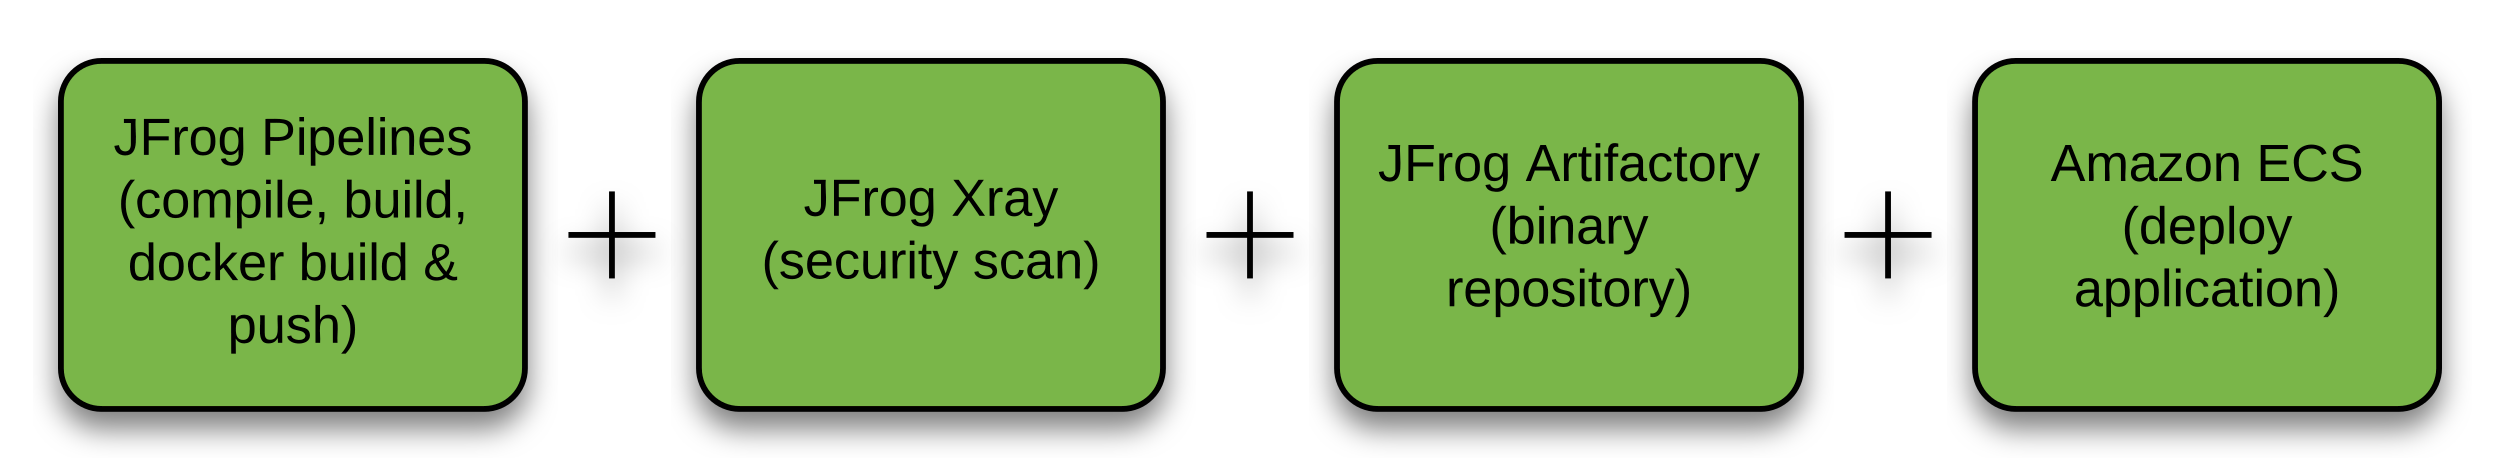
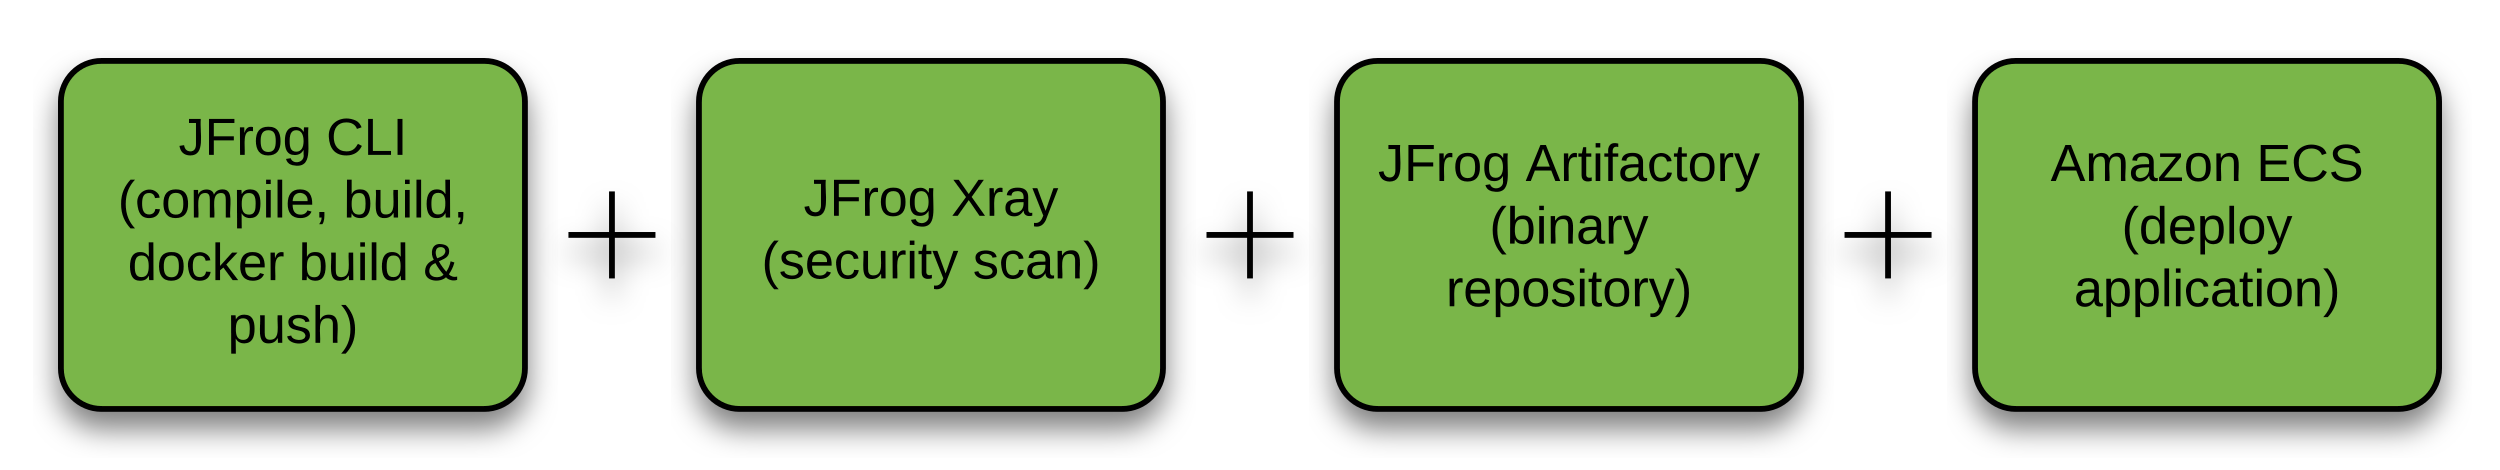
<svg xmlns="http://www.w3.org/2000/svg" xmlns:ns1="lucid" xmlns:xlink="http://www.w3.org/1999/xlink" width="862" height="162">
-   <g transform="translate(-299 -239)" ns1:page-tab-id="qDmGfquuY9cp">
+   <g transform="translate(-299 -239)" ns1:page-tab-id="8HSK-DbN7WGe">
    <g filter="url(#a)">
      <path d="M320 274c0-7.73 6.27-14 14-14h132c7.73 0 14 6.27 14 14v92c0 7.73-6.27 14-14 14H334c-7.73 0-14-6.27-14-14z" stroke="#000" stroke-width="2" fill="#7ab648" />
-       <use xlink:href="#b" transform="matrix(1,0,0,1,332,272) translate(6.125 20.4)" />
-       <use xlink:href="#c" transform="matrix(1,0,0,1,332,272) translate(57.025 20.4)" />
+       <use xlink:href="#b" transform="matrix(1,0,0,1,332,272) translate(28.575 20.4)" />
+       <use xlink:href="#c" transform="matrix(1,0,0,1,332,272) translate(79.475 20.4)" />
      <use xlink:href="#d" transform="matrix(1,0,0,1,332,272) translate(7.65 42)" />
      <use xlink:href="#e" transform="matrix(1,0,0,1,332,272) translate(85.45 42)" />
      <use xlink:href="#f" transform="matrix(1,0,0,1,332,272) translate(11.075 63.6)" />
      <use xlink:href="#g" transform="matrix(1,0,0,1,332,272) translate(70.025 63.6)" />
      <use xlink:href="#h" transform="matrix(1,0,0,1,332,272) translate(112.925 63.6)" />
      <use xlink:href="#i" transform="matrix(1,0,0,1,332,272) translate(45.525 85.2)" />
    </g>
    <g filter="url(#a)">
      <path d="M760 274c0-7.73 6.27-14 14-14h132c7.73 0 14 6.27 14 14v92c0 7.73-6.27 14-14 14H774c-7.73 0-14-6.27-14-14z" stroke="#000" stroke-width="2" fill="#7ab648" />
      <use xlink:href="#b" transform="matrix(1,0,0,1,772,272) translate(2.125 29.4)" />
      <use xlink:href="#j" transform="matrix(1,0,0,1,772,272) translate(53.025 29.4)" />
      <use xlink:href="#k" transform="matrix(1,0,0,1,772,272) translate(40.575 51)" />
      <use xlink:href="#l" transform="matrix(1,0,0,1,772,272) translate(25.6 72.6)" />
    </g>
    <g filter="url(#a)">
      <path d="M980 274c0-7.73 6.27-14 14-14h132c7.73 0 14 6.27 14 14v92c0 7.73-6.27 14-14 14H994c-7.73 0-14-6.27-14-14z" stroke="#000" stroke-width="2" fill="#7ab648" />
      <use xlink:href="#m" transform="matrix(1,0,0,1,992,272) translate(14.05 29.4)" />
      <use xlink:href="#n" transform="matrix(1,0,0,1,992,272) translate(85 29.4)" />
      <use xlink:href="#o" transform="matrix(1,0,0,1,992,272) translate(38.55 51)" />
      <use xlink:href="#p" transform="matrix(1,0,0,1,992,272) translate(22.1 72.6)" />
    </g>
    <g filter="url(#a)">
      <path d="M540 274c0-7.73 6.27-14 14-14h132c7.73 0 14 6.27 14 14v92c0 7.73-6.27 14-14 14H554c-7.73 0-14-6.27-14-14z" stroke="#000" stroke-width="2" fill="#7ab648" />
      <use xlink:href="#b" transform="matrix(1,0,0,1,552,272) translate(24.075 41.4)" />
      <use xlink:href="#q" transform="matrix(1,0,0,1,552,272) translate(74.975 41.4)" />
      <use xlink:href="#r" transform="matrix(1,0,0,1,552,272) translate(9.6 63)" />
      <use xlink:href="#s" transform="matrix(1,0,0,1,552,272) translate(82.45 63)" />
    </g>
    <g filter="url(#t)">
      <path d="M495 305h30v30h-30z" fill="none" />
      <path d="M510 305v30m-15-15h30" stroke="#000" stroke-width="2" />
      <path d="M495 305h30v30h-30z" fill="none" />
    </g>
    <g filter="url(#t)">
      <path d="M715 305h30v30h-30z" fill="none" />
      <path d="M730 305v30m-15-15h30" stroke="#000" stroke-width="2" />
      <path d="M715 305h30v30h-30z" fill="none" />
    </g>
    <g filter="url(#t)">
      <path d="M935 305h30v30h-30z" fill="none" />
      <path d="M950 305v30m-15-15h30" stroke="#000" stroke-width="2" />
      <path d="M935 305h30v30h-30z" fill="none" />
    </g>
    <defs>
      <path d="M153-248C145-148 188 4 80 4 36 3 13-21 6-62l32-5c4 25 16 42 43 43 27 0 39-20 39-49v-147H72v-28h81" id="u" />
      <path d="M63-220v92h138v28H63V0H30v-248h175v28H63" id="v" />
      <path d="M114-163C36-179 61-72 57 0H25l-1-190h30c1 12-1 29 2 39 6-27 23-49 58-41v29" id="w" />
      <path d="M100-194c62-1 85 37 85 99 1 63-27 99-86 99S16-35 15-95c0-66 28-99 85-99zM99-20c44 1 53-31 53-75 0-43-8-75-51-75s-53 32-53 75 10 74 51 75" id="x" />
      <path d="M177-190C167-65 218 103 67 71c-23-6-38-20-44-43l32-5c15 47 100 32 89-28v-30C133-14 115 1 83 1 29 1 15-40 15-95c0-56 16-97 71-98 29-1 48 16 59 35 1-10 0-23 2-32h30zM94-22c36 0 50-32 50-73 0-42-14-75-50-75-39 0-46 34-46 75s6 73 46 73" id="y" />
      <g id="b">
        <use transform="matrix(0.05,0,0,0.05,0,0)" xlink:href="#u" />
        <use transform="matrix(0.05,0,0,0.05,9,0)" xlink:href="#v" />
        <use transform="matrix(0.05,0,0,0.05,19.95,0)" xlink:href="#w" />
        <use transform="matrix(0.05,0,0,0.05,25.9,0)" xlink:href="#x" />
        <use transform="matrix(0.05,0,0,0.05,35.9,0)" xlink:href="#y" />
      </g>
-       <path d="M30-248c87 1 191-15 191 75 0 78-77 80-158 76V0H30v-248zm33 125c57 0 124 11 124-50 0-59-68-47-124-48v98" id="z" />
-       <path d="M24-231v-30h32v30H24zM24 0v-190h32V0H24" id="A" />
-       <path d="M115-194c55 1 70 41 70 98S169 2 115 4C84 4 66-9 55-30l1 105H24l-1-265h31l2 30c10-21 28-34 59-34zm-8 174c40 0 45-34 45-75s-6-73-45-74c-42 0-51 32-51 76 0 43 10 73 51 73" id="B" />
-       <path d="M100-194c63 0 86 42 84 106H49c0 40 14 67 53 68 26 1 43-12 49-29l28 8c-11 28-37 45-77 45C44 4 14-33 15-96c1-61 26-98 85-98zm52 81c6-60-76-77-97-28-3 7-6 17-6 28h103" id="C" />
-       <path d="M24 0v-261h32V0H24" id="D" />
-       <path d="M117-194c89-4 53 116 60 194h-32v-121c0-31-8-49-39-48C34-167 62-67 57 0H25l-1-190h30c1 10-1 24 2 32 11-22 29-35 61-36" id="E" />
-       <path d="M135-143c-3-34-86-38-87 0 15 53 115 12 119 90S17 21 10-45l28-5c4 36 97 45 98 0-10-56-113-15-118-90-4-57 82-63 122-42 12 7 21 19 24 35" id="F" />
+       <path d="M212-179c-10-28-35-45-73-45-59 0-87 40-87 99 0 60 29 101 89 101 43 0 62-24 78-52l27 14C228-24 195 4 139 4 59 4 22-46 18-125c-6-104 99-153 187-111 19 9 31 26 39 46" id="z" />
+       <path d="M30 0v-248h33v221h125V0H30" id="A" />
+       <path d="M33 0v-248h34V0H33" id="B" />
      <g id="c">
        <use transform="matrix(0.05,0,0,0.05,0,0)" xlink:href="#z" />
-         <use transform="matrix(0.05,0,0,0.05,12,0)" xlink:href="#A" />
-         <use transform="matrix(0.05,0,0,0.05,15.95,0)" xlink:href="#B" />
-         <use transform="matrix(0.05,0,0,0.05,25.95,0)" xlink:href="#C" />
-         <use transform="matrix(0.05,0,0,0.05,35.95,0)" xlink:href="#D" />
-         <use transform="matrix(0.05,0,0,0.05,39.9,0)" xlink:href="#A" />
-         <use transform="matrix(0.05,0,0,0.05,43.85,0)" xlink:href="#E" />
-         <use transform="matrix(0.05,0,0,0.05,53.85,0)" xlink:href="#C" />
-         <use transform="matrix(0.05,0,0,0.05,63.85,0)" xlink:href="#F" />
-       </g>
-       <path d="M87 75C49 33 22-17 22-94c0-76 28-126 65-167h31c-38 41-64 92-64 168S80 34 118 75H87" id="G" />
-       <path d="M96-169c-40 0-48 33-48 73s9 75 48 75c24 0 41-14 43-38l32 2c-6 37-31 61-74 61-59 0-76-41-82-99-10-93 101-131 147-64 4 7 5 14 7 22l-32 3c-4-21-16-35-41-35" id="H" />
-       <path d="M210-169c-67 3-38 105-44 169h-31v-121c0-29-5-50-35-48C34-165 62-65 56 0H25l-1-190h30c1 10-1 24 2 32 10-44 99-50 107 0 11-21 27-35 58-36 85-2 47 119 55 194h-31v-121c0-29-5-49-35-48" id="I" />
+         <use transform="matrix(0.05,0,0,0.05,12.95,0)" xlink:href="#A" />
+         <use transform="matrix(0.05,0,0,0.05,22.95,0)" xlink:href="#B" />
+       </g>
+       <path d="M87 75C49 33 22-17 22-94c0-76 28-126 65-167h31c-38 41-64 92-64 168S80 34 118 75H87" id="C" />
+       <path d="M96-169c-40 0-48 33-48 73s9 75 48 75c24 0 41-14 43-38l32 2c-6 37-31 61-74 61-59 0-76-41-82-99-10-93 101-131 147-64 4 7 5 14 7 22l-32 3c-4-21-16-35-41-35" id="D" />
+       <path d="M210-169c-67 3-38 105-44 169h-31v-121c0-29-5-50-35-48C34-165 62-65 56 0H25l-1-190h30c1 10-1 24 2 32 10-44 99-50 107 0 11-21 27-35 58-36 85-2 47 119 55 194h-31v-121c0-29-5-49-35-48" id="E" />
+       <path d="M115-194c55 1 70 41 70 98S169 2 115 4C84 4 66-9 55-30l1 105H24l-1-265h31l2 30c10-21 28-34 59-34zm-8 174c40 0 45-34 45-75s-6-73-45-74c-42 0-51 32-51 76 0 43 10 73 51 73" id="F" />
+       <path d="M24-231v-30h32v30H24zM24 0v-190h32V0H24" id="G" />
+       <path d="M24 0v-261h32V0H24" id="H" />
+       <path d="M100-194c63 0 86 42 84 106H49c0 40 14 67 53 68 26 1 43-12 49-29l28 8c-11 28-37 45-77 45C44 4 14-33 15-96c1-61 26-98 85-98zm52 81c6-60-76-77-97-28-3 7-6 17-6 28h103" id="I" />
      <path d="M68-38c1 34 0 65-14 84H32c9-13 17-26 17-46H33v-38h35" id="J" />
      <g id="d">
-         <use transform="matrix(0.05,0,0,0.05,0,0)" xlink:href="#G" />
-         <use transform="matrix(0.05,0,0,0.05,5.95,0)" xlink:href="#H" />
+         <use transform="matrix(0.05,0,0,0.05,0,0)" xlink:href="#C" />
+         <use transform="matrix(0.05,0,0,0.05,5.95,0)" xlink:href="#D" />
        <use transform="matrix(0.05,0,0,0.05,14.95,0)" xlink:href="#x" />
-         <use transform="matrix(0.05,0,0,0.05,24.95,0)" xlink:href="#I" />
-         <use transform="matrix(0.05,0,0,0.05,39.9,0)" xlink:href="#B" />
-         <use transform="matrix(0.05,0,0,0.05,49.9,0)" xlink:href="#A" />
-         <use transform="matrix(0.05,0,0,0.05,53.85,0)" xlink:href="#D" />
-         <use transform="matrix(0.05,0,0,0.05,57.8,0)" xlink:href="#C" />
+         <use transform="matrix(0.05,0,0,0.05,24.95,0)" xlink:href="#E" />
+         <use transform="matrix(0.05,0,0,0.05,39.9,0)" xlink:href="#F" />
+         <use transform="matrix(0.05,0,0,0.05,49.9,0)" xlink:href="#G" />
+         <use transform="matrix(0.05,0,0,0.05,53.85,0)" xlink:href="#H" />
+         <use transform="matrix(0.05,0,0,0.05,57.8,0)" xlink:href="#I" />
        <use transform="matrix(0.05,0,0,0.05,67.8,0)" xlink:href="#J" />
      </g>
      <path d="M115-194c53 0 69 39 70 98 0 66-23 100-70 100C84 3 66-7 56-30L54 0H23l1-261h32v101c10-23 28-34 59-34zm-8 174c40 0 45-34 45-75 0-40-5-75-45-74-42 0-51 32-51 76 0 43 10 73 51 73" id="K" />
      <path d="M84 4C-5 8 30-112 23-190h32v120c0 31 7 50 39 49 72-2 45-101 50-169h31l1 190h-30c-1-10 1-25-2-33-11 22-28 36-60 37" id="L" />
      <path d="M85-194c31 0 48 13 60 33l-1-100h32l1 261h-30c-2-10 0-23-3-31C134-8 116 4 85 4 32 4 16-35 15-94c0-66 23-100 70-100zm9 24c-40 0-46 34-46 75 0 40 6 74 45 74 42 0 51-32 51-76 0-42-9-74-50-73" id="M" />
      <g id="e">
        <use transform="matrix(0.05,0,0,0.05,0,0)" xlink:href="#K" />
        <use transform="matrix(0.05,0,0,0.05,10,0)" xlink:href="#L" />
-         <use transform="matrix(0.05,0,0,0.05,20,0)" xlink:href="#A" />
-         <use transform="matrix(0.05,0,0,0.05,23.95,0)" xlink:href="#D" />
+         <use transform="matrix(0.05,0,0,0.05,20,0)" xlink:href="#G" />
+         <use transform="matrix(0.05,0,0,0.05,23.95,0)" xlink:href="#H" />
        <use transform="matrix(0.05,0,0,0.05,27.9,0)" xlink:href="#M" />
        <use transform="matrix(0.05,0,0,0.05,37.9,0)" xlink:href="#J" />
      </g>
      <path d="M143 0L79-87 56-68V0H24v-261h32v163l83-92h37l-77 82L181 0h-38" id="N" />
      <g id="f">
        <use transform="matrix(0.05,0,0,0.05,0,0)" xlink:href="#M" />
        <use transform="matrix(0.05,0,0,0.05,10,0)" xlink:href="#x" />
-         <use transform="matrix(0.05,0,0,0.05,20,0)" xlink:href="#H" />
+         <use transform="matrix(0.05,0,0,0.05,20,0)" xlink:href="#D" />
        <use transform="matrix(0.05,0,0,0.05,29,0)" xlink:href="#N" />
-         <use transform="matrix(0.05,0,0,0.05,38,0)" xlink:href="#C" />
+         <use transform="matrix(0.05,0,0,0.05,38,0)" xlink:href="#I" />
        <use transform="matrix(0.05,0,0,0.05,48,0)" xlink:href="#w" />
      </g>
      <g id="g">
        <use transform="matrix(0.05,0,0,0.05,0,0)" xlink:href="#K" />
        <use transform="matrix(0.05,0,0,0.05,10,0)" xlink:href="#L" />
-         <use transform="matrix(0.05,0,0,0.05,20,0)" xlink:href="#A" />
-         <use transform="matrix(0.05,0,0,0.05,23.95,0)" xlink:href="#D" />
+         <use transform="matrix(0.05,0,0,0.05,20,0)" xlink:href="#G" />
+         <use transform="matrix(0.05,0,0,0.05,23.95,0)" xlink:href="#H" />
        <use transform="matrix(0.05,0,0,0.05,27.9,0)" xlink:href="#M" />
      </g>
      <path d="M234-2c-28 10-62 0-77-18C117 19 8 12 13-65c3-43 29-61 60-76-25-40-17-114 47-108 35 3 59 15 59 50 0 44-40 53-71 69 14 26 32 50 51 72 14-21 24-43 30-72l26 8c-9 33-21 57-38 82 13 13 33 22 57 15v23zM97-151c25-10 52-18 56-48-1-18-13-29-33-29-42 0-39 50-23 77zM42-66c-3 51 71 58 98 28-20-24-41-51-56-80-23 10-40 24-42 52" id="O" />
      <use transform="matrix(0.05,0,0,0.05,0,0)" xlink:href="#O" id="h" />
-       <path d="M106-169C34-169 62-67 57 0H25v-261h32l-1 103c12-21 28-36 61-36 89 0 53 116 60 194h-32v-121c2-32-8-49-39-48" id="P" />
-       <path d="M33-261c38 41 65 92 65 168S71 34 33 75H2C39 34 66-17 66-93S39-220 2-261h31" id="Q" />
+       <path d="M135-143c-3-34-86-38-87 0 15 53 115 12 119 90S17 21 10-45l28-5c4 36 97 45 98 0-10-56-113-15-118-90-4-57 82-63 122-42 12 7 21 19 24 35" id="P" />
+       <path d="M106-169C34-169 62-67 57 0H25v-261h32l-1 103c12-21 28-36 61-36 89 0 53 116 60 194h-32v-121c2-32-8-49-39-48" id="Q" />
+       <path d="M33-261c38 41 65 92 65 168S71 34 33 75H2C39 34 66-17 66-93S39-220 2-261h31" id="R" />
      <g id="i">
-         <use transform="matrix(0.05,0,0,0.05,0,0)" xlink:href="#B" />
+         <use transform="matrix(0.05,0,0,0.05,0,0)" xlink:href="#F" />
        <use transform="matrix(0.05,0,0,0.05,10,0)" xlink:href="#L" />
-         <use transform="matrix(0.05,0,0,0.05,20,0)" xlink:href="#F" />
-         <use transform="matrix(0.05,0,0,0.05,29,0)" xlink:href="#P" />
-         <use transform="matrix(0.05,0,0,0.05,39,0)" xlink:href="#Q" />
+         <use transform="matrix(0.05,0,0,0.05,20,0)" xlink:href="#P" />
+         <use transform="matrix(0.05,0,0,0.05,29,0)" xlink:href="#Q" />
+         <use transform="matrix(0.05,0,0,0.05,39,0)" xlink:href="#R" />
      </g>
      <filter id="a" filterUnits="objectBoundingBox" x="-.06" y="-.03" width="1.13" height="1.17">
        <feOffset result="offOut" in="SourceAlpha" dy="6" />
        <feGaussianBlur result="blurOut" in="offOut" stdDeviation="5" />
        <feColorMatrix result="colorOut" in="blurOut" values="0 0 0 0 0 0 0 0 0 0 0 0 0 0 0 0 0 0 0.502 0" />
        <feBlend in="SourceGraphic" in2="colorOut" />
      </filter>
-       <path d="M205 0l-28-72H64L36 0H1l101-248h38L239 0h-34zm-38-99l-47-123c-12 45-31 82-46 123h93" id="R" />
-       <path d="M59-47c-2 24 18 29 38 22v24C64 9 27 4 27-40v-127H5v-23h24l9-43h21v43h35v23H59v120" id="S" />
-       <path d="M101-234c-31-9-42 10-38 44h38v23H63V0H32v-167H5v-23h27c-7-52 17-82 69-68v24" id="T" />
-       <path d="M141-36C126-15 110 5 73 4 37 3 15-17 15-53c-1-64 63-63 125-63 3-35-9-54-41-54-24 1-41 7-42 31l-33-3c5-37 33-52 76-52 45 0 72 20 72 64v82c-1 20 7 32 28 27v20c-31 9-61-2-59-35zM48-53c0 20 12 33 32 33 41-3 63-29 60-74-43 2-92-5-92 41" id="U" />
-       <path d="M179-190L93 31C79 59 56 82 12 73V49c39 6 53-20 64-50L1-190h34L92-34l54-156h33" id="V" />
+       <path d="M205 0l-28-72H64L36 0H1l101-248h38L239 0h-34zm-38-99l-47-123c-12 45-31 82-46 123h93" id="S" />
+       <path d="M59-47c-2 24 18 29 38 22v24C64 9 27 4 27-40v-127H5v-23h24l9-43h21v43h35v23H59v120" id="T" />
+       <path d="M101-234c-31-9-42 10-38 44h38v23H63V0H32v-167H5v-23h27c-7-52 17-82 69-68v24" id="U" />
+       <path d="M141-36C126-15 110 5 73 4 37 3 15-17 15-53c-1-64 63-63 125-63 3-35-9-54-41-54-24 1-41 7-42 31l-33-3c5-37 33-52 76-52 45 0 72 20 72 64v82c-1 20 7 32 28 27v20c-31 9-61-2-59-35zM48-53c0 20 12 33 32 33 41-3 63-29 60-74-43 2-92-5-92 41" id="V" />
+       <path d="M179-190L93 31C79 59 56 82 12 73V49c39 6 53-20 64-50L1-190h34L92-34l54-156h33" id="W" />
      <g id="j">
-         <use transform="matrix(0.05,0,0,0.05,0,0)" xlink:href="#R" />
+         <use transform="matrix(0.05,0,0,0.05,0,0)" xlink:href="#S" />
        <use transform="matrix(0.05,0,0,0.05,12,0)" xlink:href="#w" />
-         <use transform="matrix(0.05,0,0,0.05,17.95,0)" xlink:href="#S" />
-         <use transform="matrix(0.05,0,0,0.05,22.95,0)" xlink:href="#A" />
-         <use transform="matrix(0.05,0,0,0.05,26.9,0)" xlink:href="#T" />
-         <use transform="matrix(0.05,0,0,0.05,31.9,0)" xlink:href="#U" />
-         <use transform="matrix(0.05,0,0,0.05,41.9,0)" xlink:href="#H" />
-         <use transform="matrix(0.05,0,0,0.05,50.9,0)" xlink:href="#S" />
+         <use transform="matrix(0.05,0,0,0.05,17.95,0)" xlink:href="#T" />
+         <use transform="matrix(0.05,0,0,0.05,22.95,0)" xlink:href="#G" />
+         <use transform="matrix(0.05,0,0,0.05,26.9,0)" xlink:href="#U" />
+         <use transform="matrix(0.05,0,0,0.05,31.9,0)" xlink:href="#V" />
+         <use transform="matrix(0.05,0,0,0.05,41.9,0)" xlink:href="#D" />
+         <use transform="matrix(0.05,0,0,0.05,50.9,0)" xlink:href="#T" />
        <use transform="matrix(0.05,0,0,0.05,55.9,0)" xlink:href="#x" />
        <use transform="matrix(0.05,0,0,0.05,65.9,0)" xlink:href="#w" />
-         <use transform="matrix(0.05,0,0,0.05,71.85,0)" xlink:href="#V" />
-       </g>
+         <use transform="matrix(0.05,0,0,0.05,71.85,0)" xlink:href="#W" />
+       </g>
+       <path d="M117-194c89-4 53 116 60 194h-32v-121c0-31-8-49-39-48C34-167 62-67 57 0H25l-1-190h30c1 10-1 24 2 32 11-22 29-35 61-36" id="X" />
      <g id="k">
-         <use transform="matrix(0.05,0,0,0.05,0,0)" xlink:href="#G" />
+         <use transform="matrix(0.05,0,0,0.05,0,0)" xlink:href="#C" />
        <use transform="matrix(0.05,0,0,0.05,5.95,0)" xlink:href="#K" />
-         <use transform="matrix(0.05,0,0,0.05,15.95,0)" xlink:href="#A" />
-         <use transform="matrix(0.05,0,0,0.05,19.9,0)" xlink:href="#E" />
-         <use transform="matrix(0.05,0,0,0.05,29.9,0)" xlink:href="#U" />
+         <use transform="matrix(0.05,0,0,0.05,15.95,0)" xlink:href="#G" />
+         <use transform="matrix(0.05,0,0,0.05,19.9,0)" xlink:href="#X" />
+         <use transform="matrix(0.05,0,0,0.05,29.9,0)" xlink:href="#V" />
        <use transform="matrix(0.05,0,0,0.05,39.9,0)" xlink:href="#w" />
-         <use transform="matrix(0.05,0,0,0.05,45.85,0)" xlink:href="#V" />
+         <use transform="matrix(0.05,0,0,0.05,45.85,0)" xlink:href="#W" />
      </g>
      <g id="l">
        <use transform="matrix(0.05,0,0,0.05,0,0)" xlink:href="#w" />
-         <use transform="matrix(0.05,0,0,0.05,5.95,0)" xlink:href="#C" />
-         <use transform="matrix(0.05,0,0,0.05,15.95,0)" xlink:href="#B" />
+         <use transform="matrix(0.05,0,0,0.05,5.95,0)" xlink:href="#I" />
+         <use transform="matrix(0.05,0,0,0.05,15.95,0)" xlink:href="#F" />
        <use transform="matrix(0.05,0,0,0.05,25.95,0)" xlink:href="#x" />
-         <use transform="matrix(0.05,0,0,0.05,35.95,0)" xlink:href="#F" />
-         <use transform="matrix(0.05,0,0,0.05,44.95,0)" xlink:href="#A" />
-         <use transform="matrix(0.05,0,0,0.05,48.9,0)" xlink:href="#S" />
+         <use transform="matrix(0.05,0,0,0.05,35.95,0)" xlink:href="#P" />
+         <use transform="matrix(0.05,0,0,0.05,44.95,0)" xlink:href="#G" />
+         <use transform="matrix(0.05,0,0,0.05,48.9,0)" xlink:href="#T" />
        <use transform="matrix(0.05,0,0,0.05,53.9,0)" xlink:href="#x" />
        <use transform="matrix(0.05,0,0,0.05,63.9,0)" xlink:href="#w" />
-         <use transform="matrix(0.05,0,0,0.05,69.85,0)" xlink:href="#V" />
-         <use transform="matrix(0.05,0,0,0.05,78.85,0)" xlink:href="#Q" />
-       </g>
-       <path d="M9 0v-24l116-142H16v-24h144v24L44-24h123V0H9" id="W" />
+         <use transform="matrix(0.05,0,0,0.05,69.85,0)" xlink:href="#W" />
+         <use transform="matrix(0.05,0,0,0.05,78.85,0)" xlink:href="#R" />
+       </g>
+       <path d="M9 0v-24l116-142H16v-24h144v24L44-24h123V0H9" id="Y" />
      <g id="m">
-         <use transform="matrix(0.05,0,0,0.05,0,0)" xlink:href="#R" />
-         <use transform="matrix(0.05,0,0,0.05,12,0)" xlink:href="#I" />
-         <use transform="matrix(0.05,0,0,0.05,26.95,0)" xlink:href="#U" />
-         <use transform="matrix(0.05,0,0,0.05,36.95,0)" xlink:href="#W" />
+         <use transform="matrix(0.05,0,0,0.05,0,0)" xlink:href="#S" />
+         <use transform="matrix(0.05,0,0,0.05,12,0)" xlink:href="#E" />
+         <use transform="matrix(0.05,0,0,0.05,26.95,0)" xlink:href="#V" />
+         <use transform="matrix(0.05,0,0,0.05,36.95,0)" xlink:href="#Y" />
        <use transform="matrix(0.05,0,0,0.05,45.95,0)" xlink:href="#x" />
-         <use transform="matrix(0.05,0,0,0.05,55.95,0)" xlink:href="#E" />
-       </g>
-       <path d="M30 0v-248h187v28H63v79h144v27H63v87h162V0H30" id="X" />
-       <path d="M212-179c-10-28-35-45-73-45-59 0-87 40-87 99 0 60 29 101 89 101 43 0 62-24 78-52l27 14C228-24 195 4 139 4 59 4 22-46 18-125c-6-104 99-153 187-111 19 9 31 26 39 46" id="Y" />
-       <path d="M185-189c-5-48-123-54-124 2 14 75 158 14 163 119 3 78-121 87-175 55-17-10-28-26-33-46l33-7c5 56 141 63 141-1 0-78-155-14-162-118-5-82 145-84 179-34 5 7 8 16 11 25" id="Z" />
+         <use transform="matrix(0.05,0,0,0.05,55.95,0)" xlink:href="#X" />
+       </g>
+       <path d="M30 0v-248h187v28H63v79h144v27H63v87h162V0H30" id="Z" />
+       <path d="M185-189c-5-48-123-54-124 2 14 75 158 14 163 119 3 78-121 87-175 55-17-10-28-26-33-46l33-7c5 56 141 63 141-1 0-78-155-14-162-118-5-82 145-84 179-34 5 7 8 16 11 25" id="aa" />
      <g id="n">
-         <use transform="matrix(0.05,0,0,0.05,0,0)" xlink:href="#X" />
-         <use transform="matrix(0.05,0,0,0.05,12,0)" xlink:href="#Y" />
-         <use transform="matrix(0.05,0,0,0.05,24.95,0)" xlink:href="#Z" />
+         <use transform="matrix(0.05,0,0,0.05,0,0)" xlink:href="#Z" />
+         <use transform="matrix(0.05,0,0,0.05,12,0)" xlink:href="#z" />
+         <use transform="matrix(0.05,0,0,0.05,24.95,0)" xlink:href="#aa" />
      </g>
      <g id="o">
-         <use transform="matrix(0.05,0,0,0.05,0,0)" xlink:href="#G" />
+         <use transform="matrix(0.05,0,0,0.05,0,0)" xlink:href="#C" />
        <use transform="matrix(0.05,0,0,0.05,5.95,0)" xlink:href="#M" />
-         <use transform="matrix(0.05,0,0,0.05,15.95,0)" xlink:href="#C" />
-         <use transform="matrix(0.05,0,0,0.05,25.95,0)" xlink:href="#B" />
-         <use transform="matrix(0.05,0,0,0.05,35.95,0)" xlink:href="#D" />
+         <use transform="matrix(0.05,0,0,0.05,15.95,0)" xlink:href="#I" />
+         <use transform="matrix(0.05,0,0,0.05,25.95,0)" xlink:href="#F" />
+         <use transform="matrix(0.05,0,0,0.05,35.95,0)" xlink:href="#H" />
        <use transform="matrix(0.05,0,0,0.05,39.9,0)" xlink:href="#x" />
-         <use transform="matrix(0.05,0,0,0.05,49.9,0)" xlink:href="#V" />
+         <use transform="matrix(0.05,0,0,0.05,49.9,0)" xlink:href="#W" />
      </g>
      <g id="p">
-         <use transform="matrix(0.05,0,0,0.05,0,0)" xlink:href="#U" />
-         <use transform="matrix(0.05,0,0,0.05,10,0)" xlink:href="#B" />
-         <use transform="matrix(0.05,0,0,0.05,20,0)" xlink:href="#B" />
-         <use transform="matrix(0.05,0,0,0.05,30,0)" xlink:href="#D" />
-         <use transform="matrix(0.05,0,0,0.05,33.95,0)" xlink:href="#A" />
-         <use transform="matrix(0.05,0,0,0.05,37.9,0)" xlink:href="#H" />
-         <use transform="matrix(0.05,0,0,0.05,46.9,0)" xlink:href="#U" />
-         <use transform="matrix(0.05,0,0,0.05,56.9,0)" xlink:href="#S" />
-         <use transform="matrix(0.05,0,0,0.05,61.9,0)" xlink:href="#A" />
+         <use transform="matrix(0.05,0,0,0.05,0,0)" xlink:href="#V" />
+         <use transform="matrix(0.05,0,0,0.05,10,0)" xlink:href="#F" />
+         <use transform="matrix(0.05,0,0,0.05,20,0)" xlink:href="#F" />
+         <use transform="matrix(0.05,0,0,0.05,30,0)" xlink:href="#H" />
+         <use transform="matrix(0.05,0,0,0.05,33.95,0)" xlink:href="#G" />
+         <use transform="matrix(0.05,0,0,0.05,37.9,0)" xlink:href="#D" />
+         <use transform="matrix(0.05,0,0,0.05,46.9,0)" xlink:href="#V" />
+         <use transform="matrix(0.05,0,0,0.05,56.9,0)" xlink:href="#T" />
+         <use transform="matrix(0.05,0,0,0.05,61.9,0)" xlink:href="#G" />
        <use transform="matrix(0.05,0,0,0.05,65.85,0)" xlink:href="#x" />
-         <use transform="matrix(0.05,0,0,0.05,75.85,0)" xlink:href="#E" />
-         <use transform="matrix(0.05,0,0,0.05,85.85,0)" xlink:href="#Q" />
-       </g>
-       <path d="M195 0l-74-108L45 0H8l94-129-87-119h37l69 98 67-98h37l-84 118L233 0h-38" id="aa" />
+         <use transform="matrix(0.05,0,0,0.05,75.85,0)" xlink:href="#X" />
+         <use transform="matrix(0.05,0,0,0.05,85.85,0)" xlink:href="#R" />
+       </g>
+       <path d="M195 0l-74-108L45 0H8l94-129-87-119h37l69 98 67-98h37l-84 118L233 0h-38" id="ab" />
      <g id="q">
-         <use transform="matrix(0.05,0,0,0.05,0,0)" xlink:href="#aa" />
+         <use transform="matrix(0.05,0,0,0.05,0,0)" xlink:href="#ab" />
        <use transform="matrix(0.05,0,0,0.05,12,0)" xlink:href="#w" />
-         <use transform="matrix(0.05,0,0,0.05,17.95,0)" xlink:href="#U" />
-         <use transform="matrix(0.05,0,0,0.05,27.95,0)" xlink:href="#V" />
+         <use transform="matrix(0.05,0,0,0.05,17.95,0)" xlink:href="#V" />
+         <use transform="matrix(0.05,0,0,0.05,27.95,0)" xlink:href="#W" />
      </g>
      <g id="r">
-         <use transform="matrix(0.05,0,0,0.05,0,0)" xlink:href="#G" />
-         <use transform="matrix(0.05,0,0,0.05,5.95,0)" xlink:href="#F" />
-         <use transform="matrix(0.05,0,0,0.05,14.95,0)" xlink:href="#C" />
-         <use transform="matrix(0.05,0,0,0.05,24.95,0)" xlink:href="#H" />
+         <use transform="matrix(0.05,0,0,0.05,0,0)" xlink:href="#C" />
+         <use transform="matrix(0.05,0,0,0.05,5.95,0)" xlink:href="#P" />
+         <use transform="matrix(0.05,0,0,0.05,14.95,0)" xlink:href="#I" />
+         <use transform="matrix(0.05,0,0,0.05,24.95,0)" xlink:href="#D" />
        <use transform="matrix(0.05,0,0,0.05,33.95,0)" xlink:href="#L" />
        <use transform="matrix(0.05,0,0,0.05,43.95,0)" xlink:href="#w" />
-         <use transform="matrix(0.05,0,0,0.05,49.9,0)" xlink:href="#A" />
-         <use transform="matrix(0.05,0,0,0.05,53.85,0)" xlink:href="#S" />
-         <use transform="matrix(0.05,0,0,0.05,58.85,0)" xlink:href="#V" />
+         <use transform="matrix(0.05,0,0,0.05,49.9,0)" xlink:href="#G" />
+         <use transform="matrix(0.05,0,0,0.05,53.85,0)" xlink:href="#T" />
+         <use transform="matrix(0.05,0,0,0.05,58.85,0)" xlink:href="#W" />
      </g>
      <g id="s">
-         <use transform="matrix(0.05,0,0,0.05,0,0)" xlink:href="#F" />
-         <use transform="matrix(0.05,0,0,0.05,9,0)" xlink:href="#H" />
-         <use transform="matrix(0.05,0,0,0.05,18,0)" xlink:href="#U" />
-         <use transform="matrix(0.05,0,0,0.05,28,0)" xlink:href="#E" />
-         <use transform="matrix(0.05,0,0,0.05,38,0)" xlink:href="#Q" />
+         <use transform="matrix(0.05,0,0,0.05,0,0)" xlink:href="#P" />
+         <use transform="matrix(0.05,0,0,0.05,9,0)" xlink:href="#D" />
+         <use transform="matrix(0.05,0,0,0.05,18,0)" xlink:href="#V" />
+         <use transform="matrix(0.05,0,0,0.05,28,0)" xlink:href="#X" />
+         <use transform="matrix(0.05,0,0,0.05,38,0)" xlink:href="#R" />
      </g>
      <filter id="t" filterUnits="objectBoundingBox" x="-.33" y="-.13" width="1.67" height="1.67">
        <feOffset result="offOut" in="SourceAlpha" dy="6" />
        <feGaussianBlur result="blurOut" in="offOut" stdDeviation="5" />
        <feColorMatrix result="colorOut" in="blurOut" values="0 0 0 0 0 0 0 0 0 0 0 0 0 0 0 0 0 0 0.502 0" />
        <feBlend in="SourceGraphic" in2="colorOut" />
      </filter>
    </defs>
  </g>
</svg>
